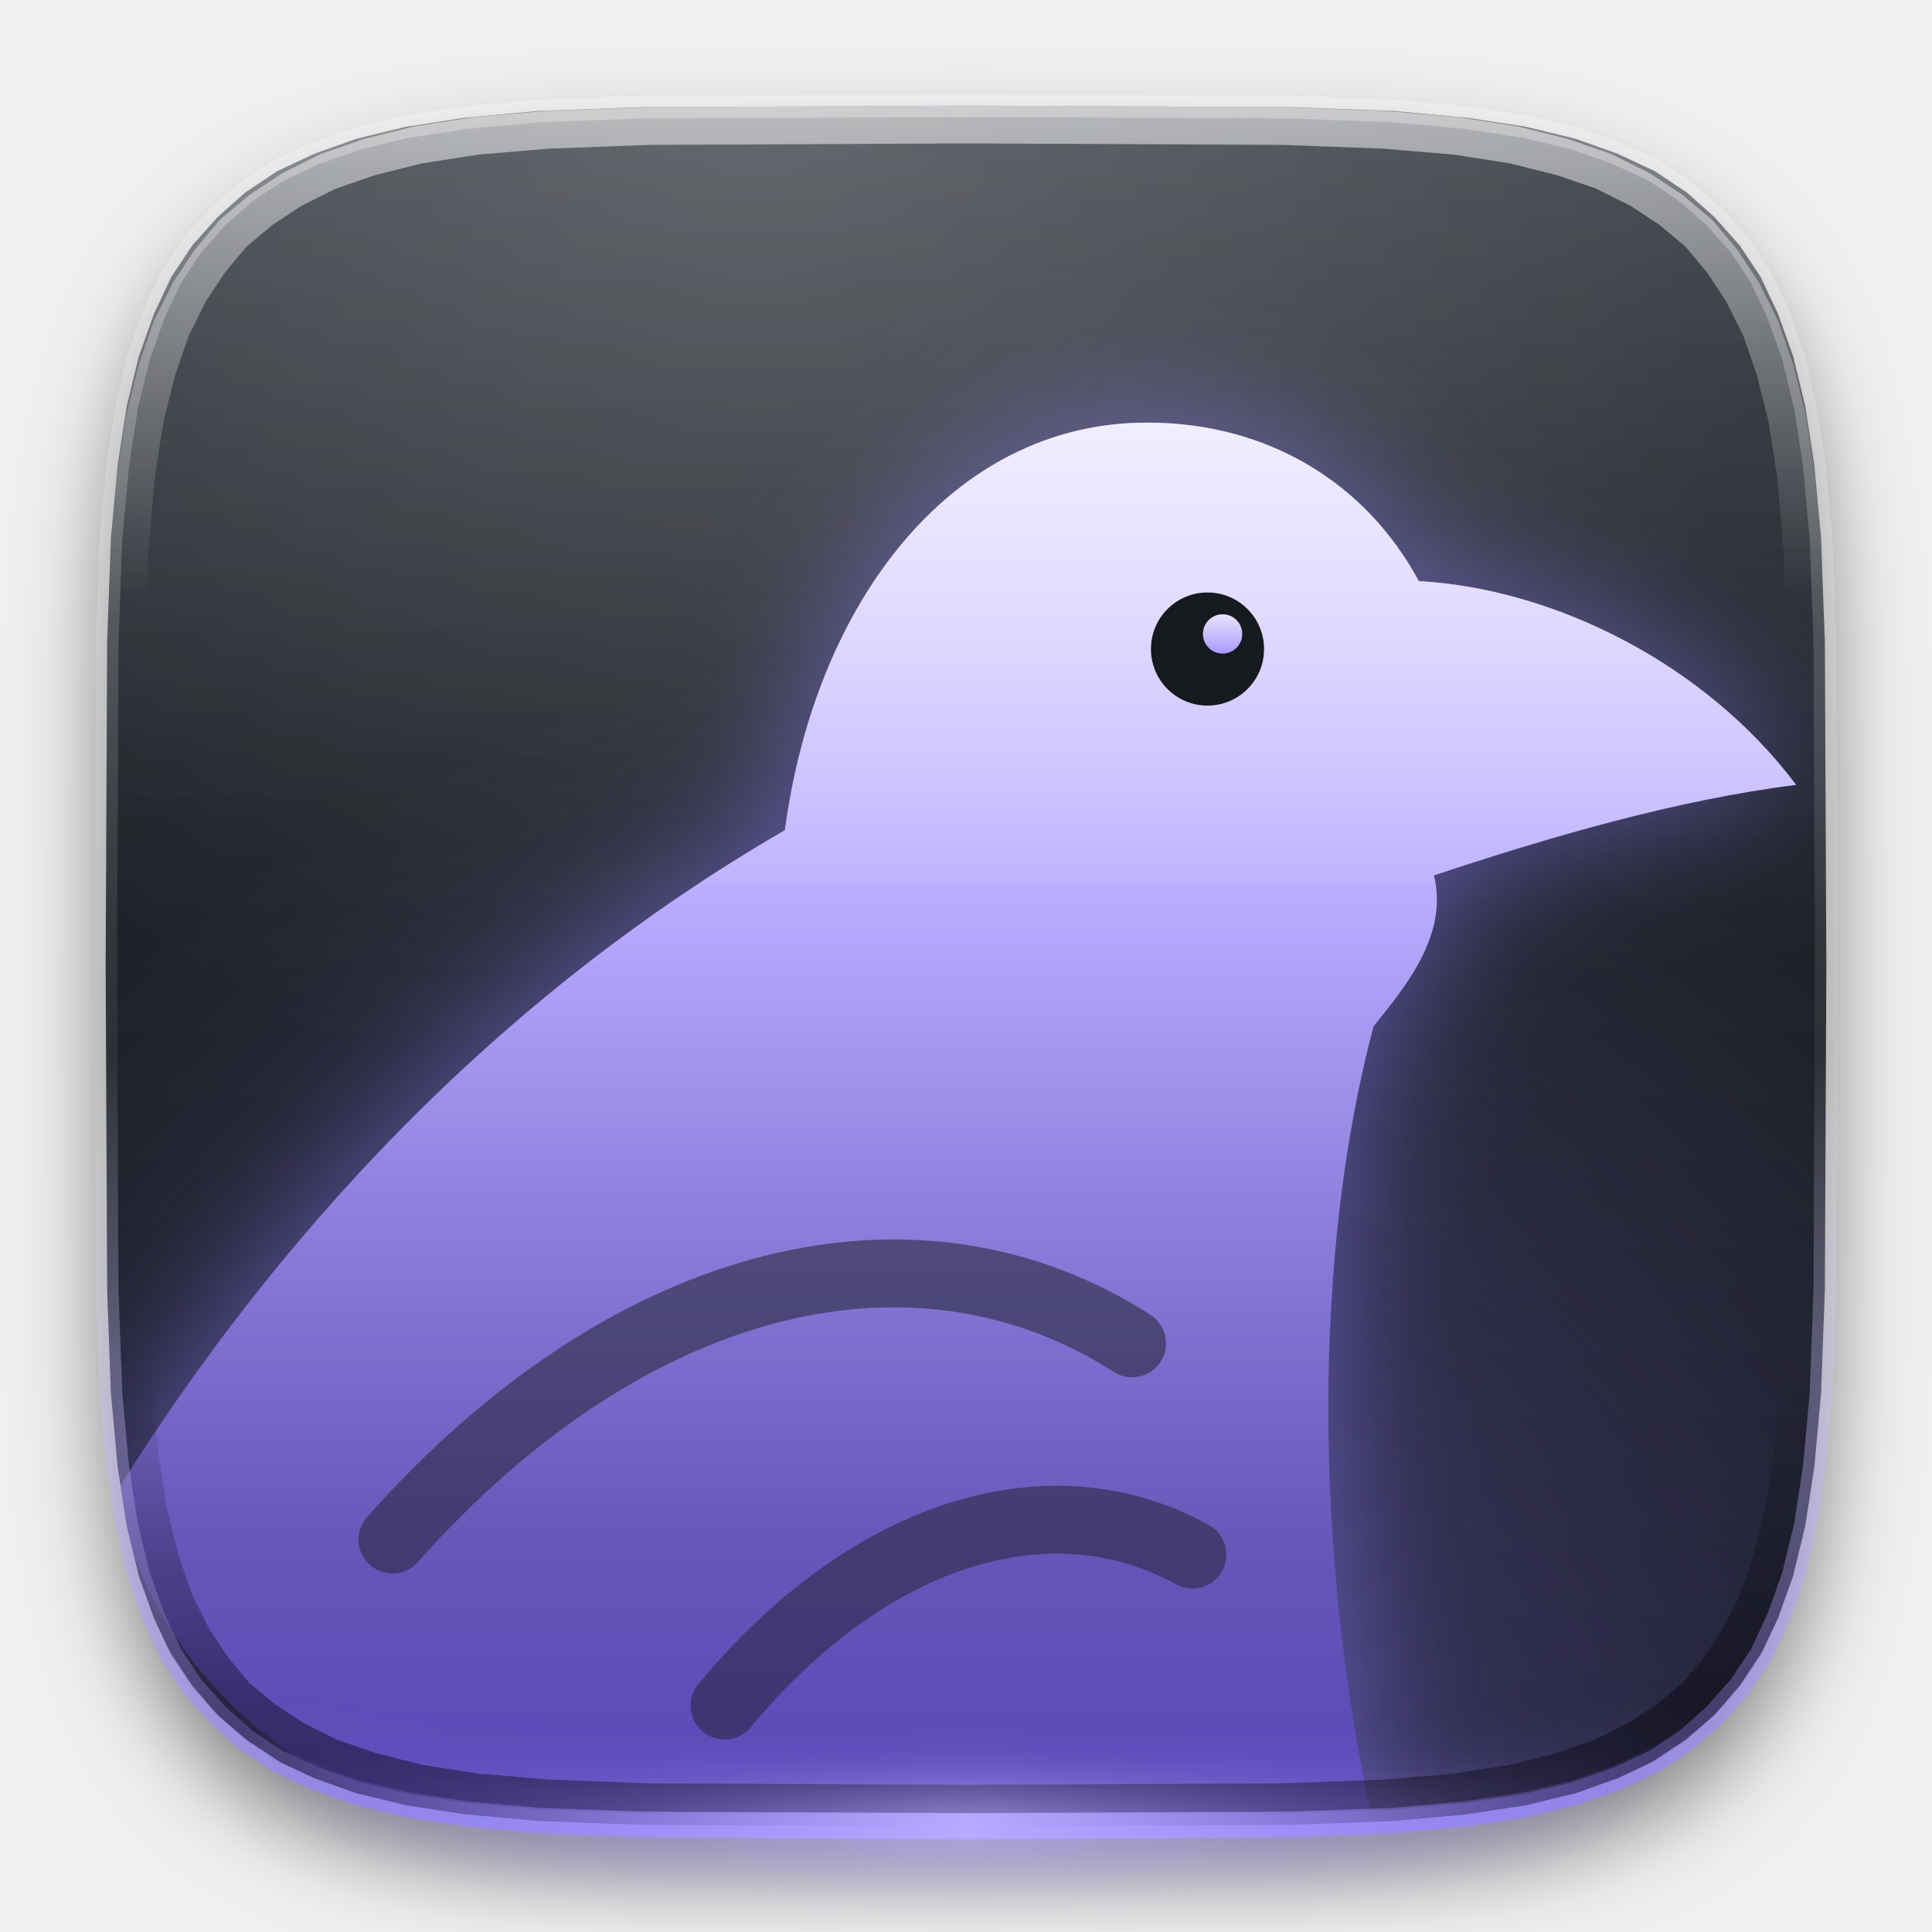
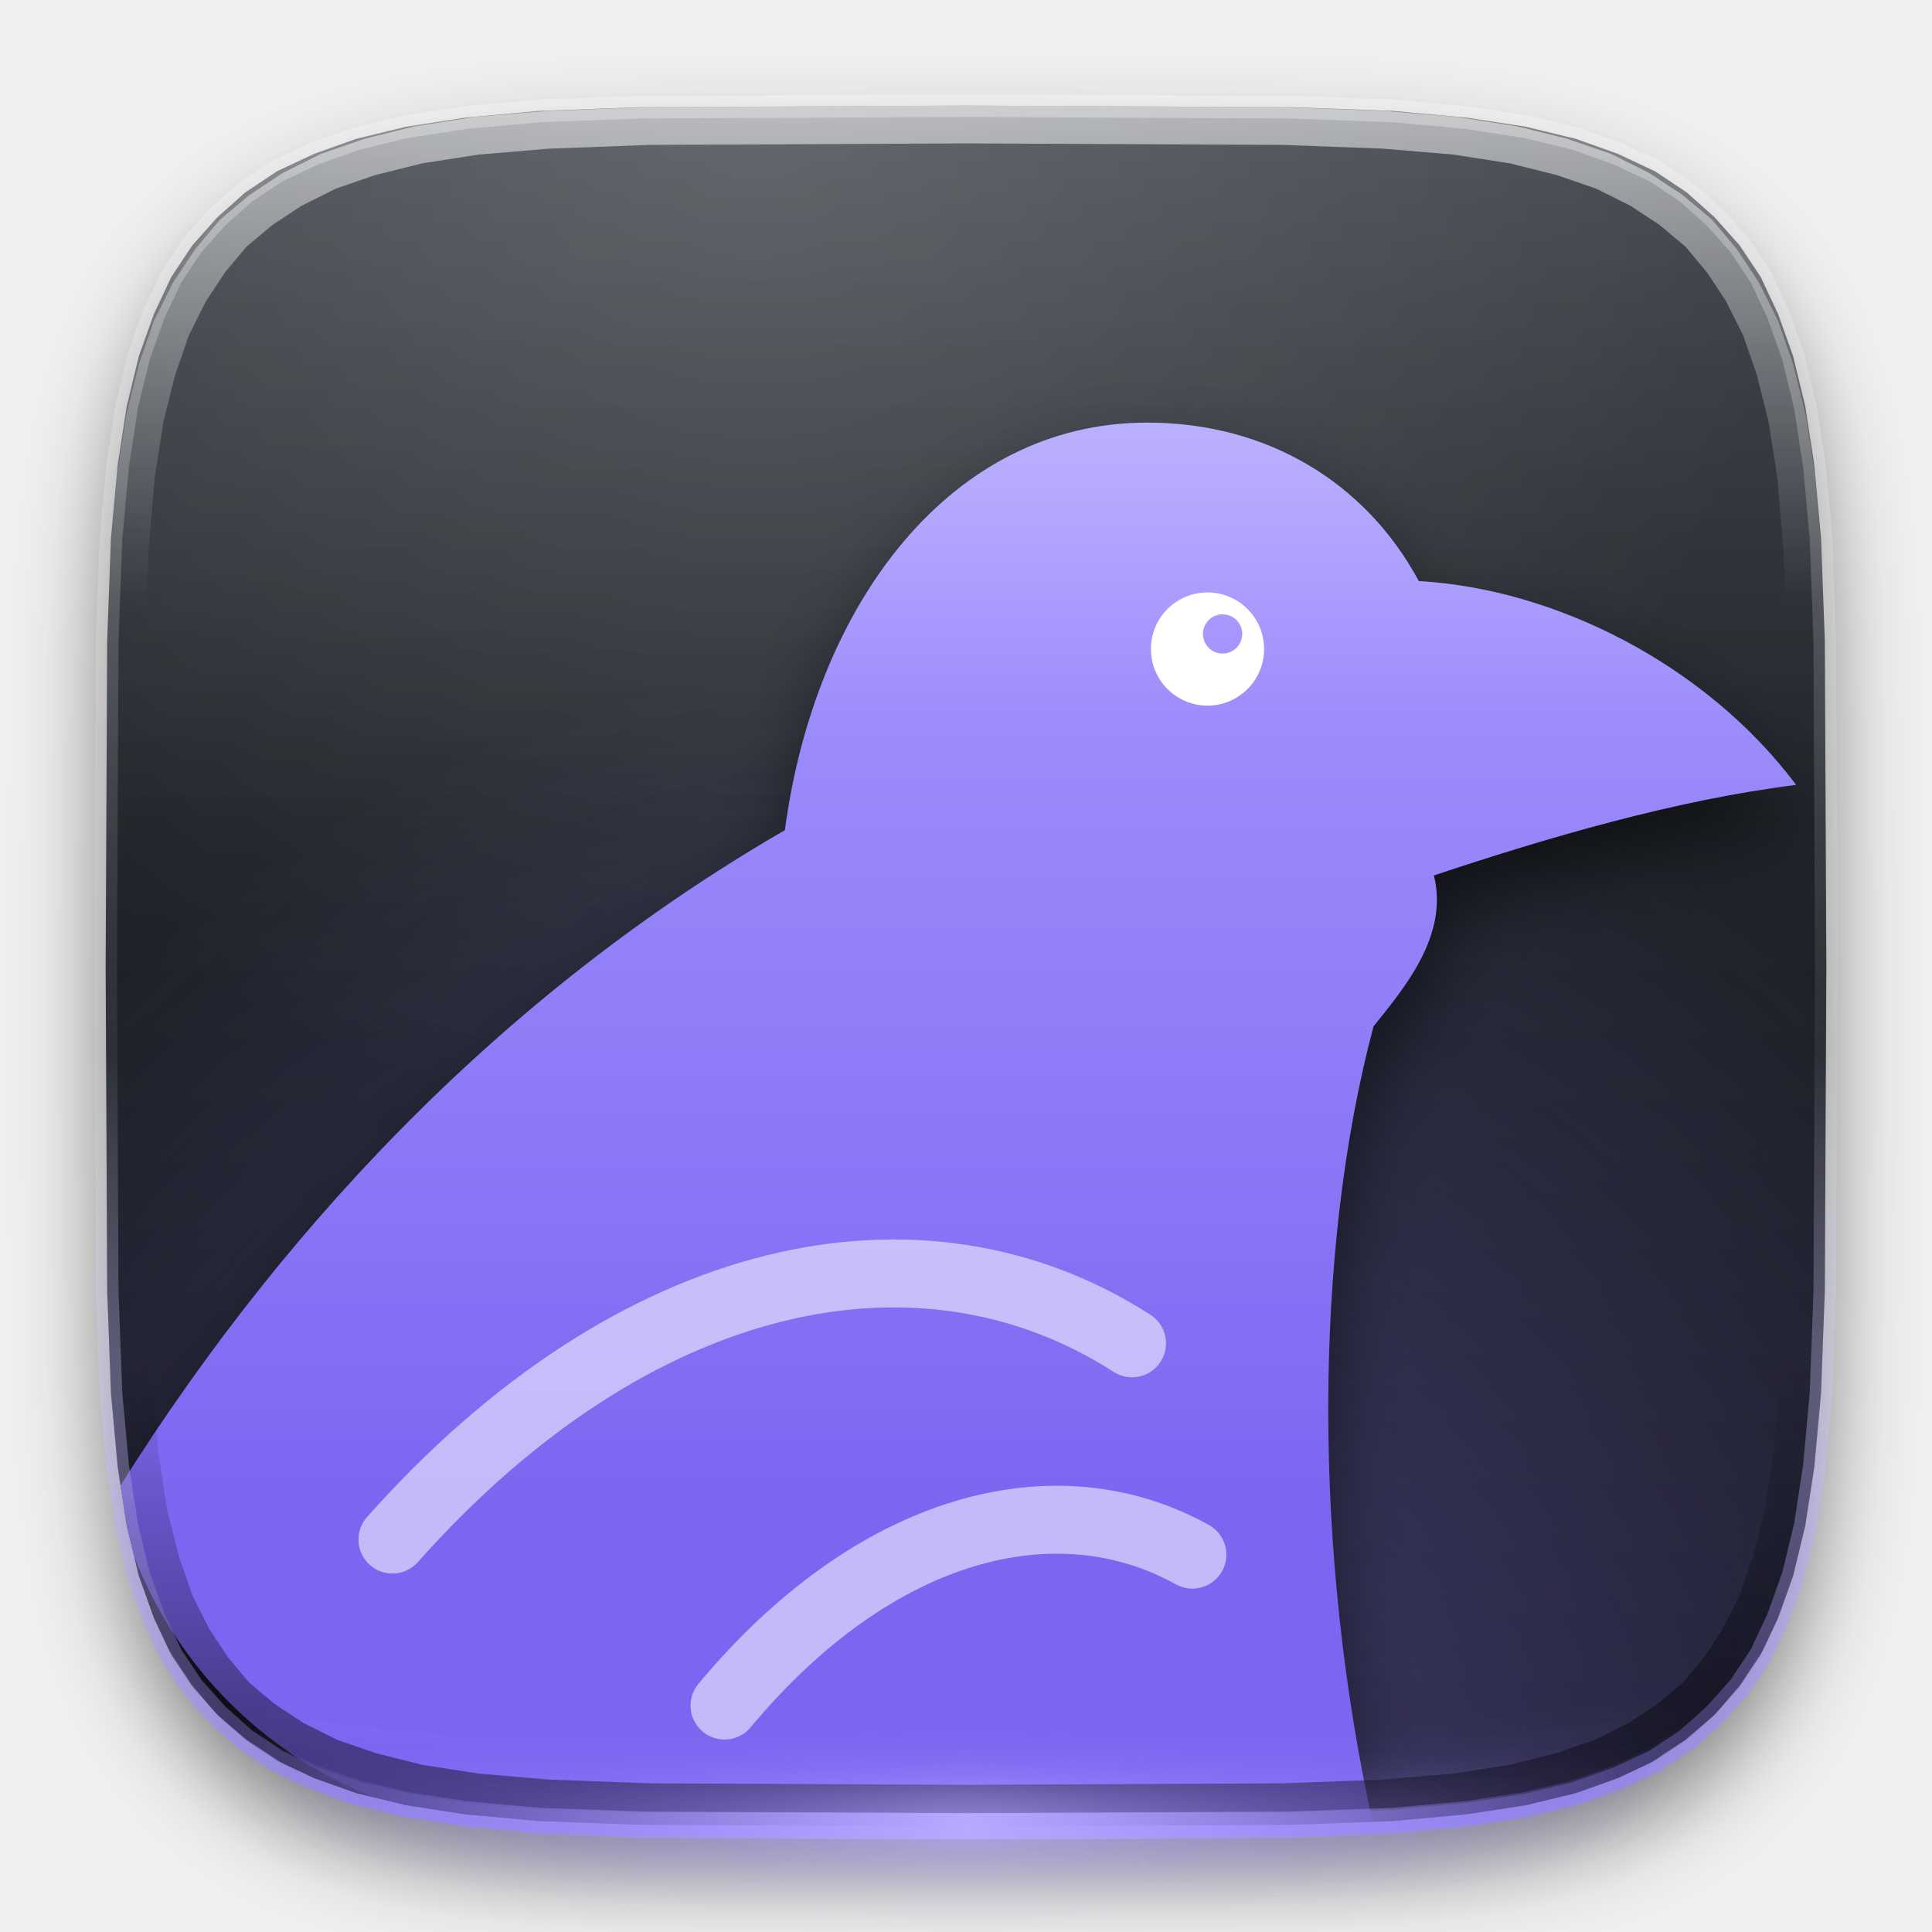
<svg xmlns="http://www.w3.org/2000/svg" viewBox="0 0 256 256" width="256" height="256">
  <defs>
    <linearGradient id="tile" x1="0" y1="0" x2="0" y2="1">
      <stop offset="0" stop-color="#2B3038" />
      <stop offset="1" stop-color="#121519" />
    </linearGradient>
    <radialGradient id="glow" cx=".5" cy="1.04" r=".72">
      <stop offset="0" stop-color="#8E7BFF" stop-opacity=".42" />
      <stop offset="1" stop-color="#8E7BFF" stop-opacity="0" />
    </radialGradient>
    <linearGradient id="sheen" x1="0" y1="0" x2="0" y2="1">
      <stop offset="0" stop-color="#fff" stop-opacity=".14" />
      <stop offset=".42" stop-color="#fff" stop-opacity="0" />
    </linearGradient>
    <radialGradient id="spec" cx=".38" cy="0" r=".6">
      <stop offset="0" stop-color="#fff" stop-opacity=".16" />
      <stop offset="1" stop-color="#fff" stop-opacity="0" />
    </radialGradient>
    <linearGradient id="rim" x1="0" y1="0" x2="0" y2="1">
      <stop offset="0" stop-color="#fff" stop-opacity=".30" />
      <stop offset=".55" stop-color="#fff" stop-opacity=".06" />
      <stop offset="1" stop-color="#8E7BFF" stop-opacity=".75" />
    </linearGradient>
    <linearGradient id="hi" gradientUnits="userSpaceOnUse" x1="0" y1="14" x2="0" y2="80">
      <stop offset="0" stop-color="#fff" stop-opacity=".55" />
      <stop offset="1" stop-color="#fff" stop-opacity="0" />
    </linearGradient>
    <linearGradient id="lo" gradientUnits="userSpaceOnUse" x1="0" y1="180" x2="0" y2="242">
      <stop offset="0" stop-color="#000" stop-opacity="0" />
      <stop offset="1" stop-color="#000" stop-opacity=".55" />
    </linearGradient>
    <filter id="drop" x="-20%" y="-20%" width="140%" height="150%">
      <feGaussianBlur stdDeviation="6" />
      <feOffset dy="6" />
    </filter>
    <clipPath id="inside">
      <path d="M242.0 128.0 L241.8 171.0 L241.3 184.6 L240.4 194.4 L239.2 202.2 L237.6 208.8 L235.6 214.4 L233.3 219.3 L230.5 223.5 L227.2 227.2 L223.5 230.5 L219.3 233.3 L214.4 235.6 L208.8 237.6 L202.2 239.2 L194.4 240.4 L184.6 241.3 L171.0 241.8 L128.0 242.0 L85.0 241.8 L71.4 241.3 L61.6 240.4 L53.8 239.2 L47.2 237.6 L41.6 235.6 L36.7 233.3 L32.5 230.5 L28.8 227.2 L25.5 223.5 L22.7 219.3 L20.4 214.4 L18.4 208.8 L16.8 202.2 L15.6 194.4 L14.7 184.6 L14.2 171.0 L14.0 128.0 L14.2 85.0 L14.7 71.4 L15.6 61.6 L16.8 53.8 L18.4 47.2 L20.4 41.6 L22.7 36.7 L25.5 32.5 L28.8 28.8 L32.5 25.5 L36.7 22.7 L41.6 20.4 L47.2 18.4 L53.8 16.8 L61.6 15.6 L71.4 14.7 L85.0 14.2 L128.0 14.0 L171.0 14.2 L184.6 14.7 L194.4 15.6 L202.2 16.8 L208.8 18.4 L214.4 20.4 L219.3 22.7 L223.5 25.5 L227.2 28.8 L230.5 32.5 L233.3 36.7 L235.6 41.6 L237.6 47.2 L239.2 53.8 L240.4 61.6 L241.3 71.4 L241.8 85.0Z" />
    </clipPath>
    <linearGradient id="ink" x1="0" y1="0" x2="0" y2="1">
      <stop offset="0" stop-color="#D9D2FF" />
      <stop offset="1" stop-color="#7B61FF" />
    </linearGradient>
    <filter id="halo" x="-30%" y="-30%" width="160%" height="160%">
      <feGaussianBlur stdDeviation="9" />
    </filter>
    <filter id="soft" x="-40%" y="-40%" width="180%" height="180%">
      <feGaussianBlur stdDeviation="4" />
    </filter>
    <mask id="shape" maskUnits="userSpaceOnUse" x="0" y="0" width="256" height="256">
      <path fill="#fff" d="M14 200 C36 164 66 132 104 110 C108 80 126 56 152 56 C168 56 181 64 188 77 C206 78 226 88 238 104 C222 106 205 111 190 116 C192 124 186 131 182 136 C174 166 174 206 182 242 H70 A56 56 0 0 1 14 186 Z" />
      <path fill="none" stroke="#000" stroke-width="9" stroke-linecap="round" opacity=".55" d="M52 204 C84 168 122 160 150 178" />
      <path fill="none" stroke="#000" stroke-width="9" stroke-linecap="round" opacity=".55" d="M96 226 C116 202 140 196 158 206" />
      <circle fill="#000" cx="160" cy="86" r="7.5" />
      <circle fill="#fff" cx="162" cy="84" r="2.6" />
    </mask>
    <linearGradient id="gloss" gradientUnits="userSpaceOnUse" x1="0" y1="56" x2="0" y2="200">
      <stop offset="0" stop-color="#fff" stop-opacity=".62" />
      <stop offset=".42" stop-color="#fff" stop-opacity=".08" />
      <stop offset=".43" stop-color="#fff" stop-opacity="0" />
      <stop offset="1" stop-color="#fff" stop-opacity="0" />
    </linearGradient>
    <linearGradient id="foot" gradientUnits="userSpaceOnUse" x1="0" y1="120" x2="0" y2="206">
      <stop offset="0" stop-color="#000" stop-opacity="0" />
      <stop offset="1" stop-color="#000" stop-opacity=".28" />
    </linearGradient>
    <linearGradient id="ring" gradientUnits="userSpaceOnUse" x1="14" y1="0" x2="242" y2="0">
      <stop offset=".08" stop-color="#8E7BFF" stop-opacity="0" />
      <stop offset=".5" stop-color="#B6A9FF" />
      <stop offset=".92" stop-color="#8E7BFF" stop-opacity="0" />
    </linearGradient>
    <clipPath id="low">
      <rect x="0" y="196" width="256" height="60" />
    </clipPath>
  </defs>
  <path d="M242.0 128.0 L241.8 171.0 L241.3 184.6 L240.4 194.4 L239.2 202.2 L237.6 208.8 L235.6 214.4 L233.3 219.3 L230.5 223.5 L227.2 227.2 L223.5 230.5 L219.3 233.3 L214.4 235.6 L208.8 237.6 L202.2 239.2 L194.4 240.4 L184.6 241.3 L171.0 241.8 L128.0 242.0 L85.0 241.8 L71.4 241.3 L61.6 240.4 L53.8 239.2 L47.2 237.6 L41.6 235.6 L36.7 233.3 L32.5 230.5 L28.8 227.2 L25.5 223.5 L22.7 219.3 L20.4 214.4 L18.4 208.8 L16.8 202.2 L15.6 194.4 L14.7 184.6 L14.2 171.0 L14.0 128.0 L14.2 85.0 L14.7 71.4 L15.6 61.6 L16.8 53.8 L18.4 47.2 L20.4 41.6 L22.7 36.7 L25.5 32.5 L28.8 28.8 L32.5 25.5 L36.7 22.7 L41.6 20.4 L47.2 18.4 L53.8 16.8 L61.6 15.6 L71.4 14.7 L85.0 14.2 L128.0 14.0 L171.0 14.2 L184.6 14.7 L194.4 15.6 L202.2 16.8 L208.8 18.4 L214.4 20.4 L219.3 22.7 L223.5 25.5 L227.2 28.8 L230.5 32.5 L233.3 36.7 L235.6 41.6 L237.6 47.2 L239.2 53.8 L240.4 61.6 L241.3 71.4 L241.8 85.0Z" fill="#000" opacity=".5" filter="url(#drop)" />
  <path d="M242.0 128.0 L241.8 171.0 L241.3 184.6 L240.4 194.4 L239.2 202.2 L237.6 208.8 L235.6 214.4 L233.3 219.3 L230.5 223.5 L227.2 227.2 L223.5 230.5 L219.3 233.3 L214.4 235.6 L208.8 237.6 L202.2 239.2 L194.4 240.4 L184.6 241.3 L171.0 241.8 L128.0 242.0 L85.0 241.8 L71.4 241.3 L61.6 240.4 L53.8 239.2 L47.2 237.6 L41.6 235.6 L36.7 233.3 L32.5 230.5 L28.8 227.2 L25.5 223.5 L22.7 219.3 L20.4 214.4 L18.4 208.8 L16.8 202.2 L15.6 194.4 L14.7 184.6 L14.2 171.0 L14.0 128.0 L14.2 85.0 L14.7 71.4 L15.6 61.6 L16.8 53.8 L18.4 47.2 L20.4 41.6 L22.7 36.7 L25.5 32.5 L28.8 28.8 L32.5 25.5 L36.7 22.7 L41.6 20.4 L47.2 18.4 L53.8 16.8 L61.6 15.6 L71.4 14.7 L85.0 14.2 L128.0 14.0 L171.0 14.2 L184.6 14.7 L194.4 15.6 L202.2 16.8 L208.8 18.4 L214.4 20.4 L219.3 22.7 L223.5 25.5 L227.2 28.8 L230.5 32.5 L233.3 36.7 L235.6 41.6 L237.6 47.2 L239.2 53.8 L240.4 61.6 L241.3 71.4 L241.8 85.0Z" fill="url(#tile)" />
  <path d="M242.0 128.0 L241.8 171.0 L241.3 184.6 L240.4 194.4 L239.2 202.2 L237.6 208.8 L235.6 214.4 L233.3 219.3 L230.5 223.5 L227.2 227.2 L223.5 230.5 L219.3 233.3 L214.4 235.6 L208.8 237.6 L202.2 239.2 L194.4 240.4 L184.6 241.3 L171.0 241.8 L128.0 242.0 L85.0 241.8 L71.4 241.3 L61.6 240.4 L53.8 239.2 L47.2 237.6 L41.6 235.6 L36.7 233.3 L32.5 230.5 L28.8 227.2 L25.5 223.5 L22.7 219.3 L20.4 214.4 L18.4 208.8 L16.8 202.2 L15.6 194.4 L14.7 184.6 L14.2 171.0 L14.0 128.0 L14.2 85.0 L14.7 71.4 L15.6 61.6 L16.8 53.8 L18.4 47.2 L20.4 41.6 L22.7 36.7 L25.5 32.5 L28.8 28.8 L32.5 25.5 L36.7 22.7 L41.6 20.4 L47.2 18.4 L53.8 16.8 L61.6 15.6 L71.4 14.7 L85.0 14.2 L128.0 14.0 L171.0 14.2 L184.6 14.7 L194.4 15.6 L202.2 16.8 L208.8 18.4 L214.4 20.4 L219.3 22.7 L223.5 25.5 L227.2 28.8 L230.5 32.5 L233.3 36.7 L235.6 41.6 L237.6 47.2 L239.2 53.8 L240.4 61.6 L241.3 71.4 L241.8 85.0Z" fill="url(#spec)" />
  <path d="M242.0 128.0 L241.8 171.0 L241.3 184.6 L240.4 194.4 L239.2 202.2 L237.6 208.8 L235.6 214.4 L233.3 219.3 L230.5 223.5 L227.2 227.2 L223.5 230.5 L219.3 233.3 L214.4 235.6 L208.8 237.6 L202.2 239.2 L194.4 240.4 L184.6 241.3 L171.0 241.8 L128.0 242.0 L85.0 241.8 L71.4 241.3 L61.6 240.4 L53.8 239.2 L47.2 237.6 L41.6 235.6 L36.7 233.3 L32.5 230.5 L28.8 227.2 L25.5 223.5 L22.7 219.3 L20.4 214.4 L18.4 208.8 L16.8 202.2 L15.6 194.4 L14.7 184.6 L14.2 171.0 L14.0 128.0 L14.2 85.0 L14.7 71.4 L15.6 61.6 L16.8 53.8 L18.4 47.2 L20.4 41.6 L22.7 36.7 L25.5 32.5 L28.8 28.8 L32.5 25.5 L36.7 22.7 L41.6 20.4 L47.2 18.4 L53.8 16.8 L61.6 15.6 L71.4 14.7 L85.0 14.2 L128.0 14.0 L171.0 14.2 L184.6 14.7 L194.4 15.6 L202.2 16.8 L208.8 18.4 L214.4 20.4 L219.3 22.7 L223.5 25.5 L227.2 28.8 L230.5 32.5 L233.3 36.7 L235.6 41.6 L237.6 47.2 L239.2 53.8 L240.4 61.6 L241.3 71.4 L241.8 85.0Z" fill="url(#glow)" />
  <path d="M242.0 128.0 L241.8 171.0 L241.3 184.6 L240.4 194.4 L239.2 202.2 L237.6 208.8 L235.6 214.4 L233.3 219.3 L230.5 223.5 L227.2 227.2 L223.5 230.5 L219.3 233.3 L214.4 235.6 L208.8 237.6 L202.2 239.2 L194.4 240.4 L184.6 241.3 L171.0 241.8 L128.0 242.0 L85.0 241.8 L71.4 241.3 L61.6 240.4 L53.8 239.2 L47.2 237.6 L41.6 235.6 L36.7 233.3 L32.5 230.5 L28.8 227.2 L25.5 223.5 L22.7 219.3 L20.4 214.4 L18.4 208.8 L16.8 202.2 L15.6 194.4 L14.7 184.6 L14.2 171.0 L14.0 128.0 L14.2 85.0 L14.7 71.4 L15.6 61.6 L16.8 53.8 L18.4 47.2 L20.4 41.6 L22.7 36.7 L25.5 32.5 L28.8 28.8 L32.5 25.5 L36.7 22.7 L41.6 20.4 L47.2 18.4 L53.8 16.8 L61.6 15.6 L71.4 14.7 L85.0 14.2 L128.0 14.0 L171.0 14.2 L184.6 14.7 L194.4 15.6 L202.2 16.8 L208.8 18.4 L214.4 20.4 L219.3 22.7 L223.5 25.5 L227.2 28.8 L230.5 32.5 L233.3 36.7 L235.6 41.6 L237.6 47.2 L239.2 53.8 L240.4 61.6 L241.3 71.4 L241.8 85.0Z" fill="url(#sheen)" />
  <g clip-path="url(#inside)">
-     <g filter="url(#halo)" opacity=".55">
-       <path fill="#8E7BFF" d="M14 200 C36 164 66 132 104 110 C108 80 126 56 152 56 C168 56 181 64 188 77 C206 78 226 88 238 104 C222 106 205 111 190 116 C192 124 186 131 182 136 C174 166 174 206 182 242 H70 A56 56 0 0 1 14 186 Z" />
-       <path fill="none" stroke="#8E7BFF" stroke-width="9" stroke-linecap="round" opacity=".55" d="M52 204 C84 168 122 160 150 178" />
-       <path fill="none" stroke="#8E7BFF" stroke-width="9" stroke-linecap="round" opacity=".55" d="M96 226 C116 202 140 196 158 206" />
-       <circle fill="#8E7BFF" cx="160" cy="86" r="7.5" />
-       <circle fill="#8E7BFF" cx="162" cy="84" r="2.6" />
+     <defs>
+       <linearGradient id="solid" gradientUnits="userSpaceOnUse" x1="0" y1="60" x2="0" y2="200">
+         <stop offset="0" stop-color="#A798FF" />
+         <stop offset="1" stop-color="#7C66F1" />
+       </linearGradient>
+       <linearGradient id="paper" gradientUnits="userSpaceOnUse" x1="0" y1="60" x2="0" y2="200">
+         <stop offset="0" stop-color="#FFFFFF" />
+         <stop offset="1" stop-color="#DADDE3" />
+       </linearGradient>
+       <filter id="under" x="-30%" y="-30%" width="160%" height="170%">
+         <feGaussianBlur stdDeviation="5" />
+         <feOffset dy="5" />
+       </filter>
+       <linearGradient id="edge" gradientUnits="userSpaceOnUse" x1="0" y1="56" x2="0" y2="96">
+         <stop offset="0" stop-color="#fff" stop-opacity=".45" />
+         <stop offset="1" stop-color="#fff" stop-opacity="0" />
+       </linearGradient>
+     </defs>
+     <g opacity=".55" filter="url(#under)">
+       <path fill="#000" d="M14 200 C36 164 66 132 104 110 C108 80 126 56 152 56 C168 56 181 64 188 77 C206 78 226 88 238 104 C222 106 205 111 190 116 C192 124 186 131 182 136 C174 166 174 206 182 242 H70 A56 56 0 0 1 14 186 Z" />
+       <path fill="none" stroke="#000" stroke-width="9" stroke-linecap="round" opacity=".55" d="M52 204 C84 168 122 160 150 178" />
+       <path fill="none" stroke="#000" stroke-width="9" stroke-linecap="round" opacity=".55" d="M96 226 C116 202 140 196 158 206" />
+       <circle fill="#000" cx="160" cy="86" r="7.5" />
+       <circle fill="#000" cx="162" cy="84" r="2.6" />
    </g>
-     <path fill="url(#ink)" d="M14 200 C36 164 66 132 104 110 C108 80 126 56 152 56 C168 56 181 64 188 77 C206 78 226 88 238 104 C222 106 205 111 190 116 C192 124 186 131 182 136 C174 166 174 206 182 242 H70 A56 56 0 0 1 14 186 Z" />
-     <path fill="none" stroke="#16191E" stroke-width="9" stroke-linecap="round" opacity=".55" d="M52 204 C84 168 122 160 150 178" />
-     <path fill="none" stroke="#16191E" stroke-width="9" stroke-linecap="round" opacity=".55" d="M96 226 C116 202 140 196 158 206" />
-     <circle fill="#16191E" cx="160" cy="86" r="7.5" />
-     <circle fill="url(#ink)" cx="162" cy="84" r="2.6" />
-     <rect width="256" height="256" fill="url(#gloss)" mask="url(#shape)" />
-     <rect width="256" height="256" fill="url(#foot)" mask="url(#shape)" />
+     <path fill="url(#solid)" d="M14 200 C36 164 66 132 104 110 C108 80 126 56 152 56 C168 56 181 64 188 77 C206 78 226 88 238 104 C222 106 205 111 190 116 C192 124 186 131 182 136 C174 166 174 206 182 242 H70 A56 56 0 0 1 14 186 Z" />
+     <path fill="none" stroke="#FFFFFF" stroke-width="9" stroke-linecap="round" opacity=".55" d="M52 204 C84 168 122 160 150 178" />
+     <path fill="none" stroke="#FFFFFF" stroke-width="9" stroke-linecap="round" opacity=".55" d="M96 226 C116 202 140 196 158 206" />
+     <circle fill="#FFFFFF" cx="160" cy="86" r="7.5" />
+     <circle fill="url(#solid)" cx="162" cy="84" r="2.6" />
+     <rect width="256" height="256" fill="url(#edge)" mask="url(#shape)" opacity=".5" />
  </g>
  <path d="M242.0 128.0 L241.8 171.0 L241.3 184.6 L240.4 194.4 L239.2 202.2 L237.6 208.8 L235.6 214.4 L233.3 219.3 L230.5 223.5 L227.2 227.2 L223.5 230.5 L219.3 233.3 L214.4 235.6 L208.8 237.6 L202.2 239.2 L194.4 240.4 L184.6 241.3 L171.0 241.8 L128.0 242.0 L85.0 241.8 L71.4 241.3 L61.6 240.4 L53.8 239.2 L47.2 237.6 L41.6 235.6 L36.7 233.3 L32.5 230.5 L28.8 227.2 L25.5 223.5 L22.7 219.3 L20.4 214.4 L18.4 208.8 L16.8 202.2 L15.6 194.4 L14.7 184.6 L14.2 171.0 L14.0 128.0 L14.2 85.0 L14.7 71.4 L15.6 61.6 L16.8 53.8 L18.4 47.2 L20.4 41.6 L22.7 36.7 L25.5 32.5 L28.8 28.8 L32.5 25.5 L36.7 22.7 L41.6 20.4 L47.2 18.4 L53.8 16.8 L61.6 15.6 L71.4 14.7 L85.0 14.2 L128.0 14.0 L171.0 14.2 L184.6 14.7 L194.4 15.6 L202.2 16.8 L208.8 18.4 L214.4 20.4 L219.3 22.7 L223.5 25.5 L227.2 28.8 L230.5 32.5 L233.3 36.7 L235.6 41.6 L237.6 47.2 L239.2 53.8 L240.4 61.6 L241.3 71.4 L241.8 85.0Z" fill="none" stroke="url(#rim)" stroke-width="3" />
  <g clip-path="url(#inside)">
    <path d="M239.5 128.0 L239.3 170.0 L238.8 183.4 L238.0 192.9 L236.8 200.6 L235.2 207.0 L233.3 212.5 L230.9 217.3 L228.2 221.4 L225.1 225.1 L221.4 228.2 L217.3 230.9 L212.5 233.3 L207.0 235.2 L200.6 236.8 L192.9 238.0 L183.4 238.8 L170.0 239.3 L128.0 239.5 L86.0 239.3 L72.6 238.8 L63.1 238.0 L55.4 236.8 L49.0 235.2 L43.5 233.3 L38.7 230.9 L34.6 228.2 L30.9 225.1 L27.8 221.4 L25.1 217.3 L22.7 212.5 L20.8 207.0 L19.2 200.6 L18.0 192.9 L17.2 183.4 L16.7 170.0 L16.5 128.0 L16.7 86.0 L17.2 72.6 L18.0 63.1 L19.2 55.4 L20.8 49.0 L22.7 43.5 L25.1 38.7 L27.8 34.6 L30.9 30.9 L34.6 27.8 L38.7 25.1 L43.5 22.7 L49.0 20.8 L55.4 19.2 L63.1 18.0 L72.6 17.2 L86.0 16.7 L128.0 16.5 L170.0 16.7 L183.4 17.2 L192.9 18.0 L200.6 19.2 L207.0 20.8 L212.5 22.7 L217.3 25.1 L221.4 27.8 L225.1 30.9 L228.2 34.6 L230.9 38.7 L233.3 43.5 L235.2 49.0 L236.8 55.4 L238.0 63.1 L238.8 72.6 L239.3 86.0Z" fill="none" stroke="url(#hi)" stroke-width="5" />
    <path d="M239.5 128.0 L239.3 170.0 L238.8 183.4 L238.0 192.9 L236.8 200.6 L235.2 207.0 L233.3 212.5 L230.9 217.3 L228.2 221.4 L225.1 225.1 L221.4 228.2 L217.3 230.9 L212.5 233.3 L207.0 235.2 L200.6 236.8 L192.9 238.0 L183.4 238.8 L170.0 239.3 L128.0 239.5 L86.0 239.3 L72.6 238.8 L63.1 238.0 L55.4 236.8 L49.0 235.2 L43.5 233.3 L38.7 230.9 L34.6 228.2 L30.9 225.1 L27.8 221.4 L25.1 217.3 L22.7 212.5 L20.8 207.0 L19.2 200.6 L18.0 192.9 L17.2 183.4 L16.7 170.0 L16.5 128.0 L16.7 86.0 L17.2 72.6 L18.0 63.1 L19.2 55.4 L20.8 49.0 L22.7 43.5 L25.1 38.7 L27.8 34.6 L30.9 30.9 L34.6 27.8 L38.7 25.1 L43.5 22.7 L49.0 20.8 L55.4 19.2 L63.1 18.0 L72.6 17.2 L86.0 16.7 L128.0 16.5 L170.0 16.7 L183.4 17.2 L192.9 18.0 L200.6 19.2 L207.0 20.8 L212.5 22.7 L217.3 25.1 L221.4 27.8 L225.1 30.9 L228.2 34.6 L230.9 38.7 L233.3 43.5 L235.2 49.0 L236.8 55.4 L238.0 63.1 L238.8 72.6 L239.3 86.0Z" fill="none" stroke="url(#lo)" stroke-width="6" />
  </g>
  <g clip-path="url(#low)">
    <path d="M242.0 128.0 L241.8 171.0 L241.3 184.6 L240.4 194.4 L239.2 202.2 L237.6 208.8 L235.6 214.4 L233.3 219.3 L230.5 223.5 L227.2 227.2 L223.5 230.5 L219.3 233.3 L214.4 235.6 L208.8 237.6 L202.2 239.2 L194.4 240.4 L184.6 241.3 L171.0 241.8 L128.0 242.0 L85.0 241.8 L71.4 241.3 L61.6 240.4 L53.8 239.2 L47.2 237.6 L41.6 235.6 L36.7 233.3 L32.5 230.5 L28.8 227.2 L25.5 223.5 L22.7 219.3 L20.4 214.4 L18.4 208.8 L16.8 202.2 L15.6 194.4 L14.7 184.6 L14.2 171.0 L14.0 128.0 L14.2 85.0 L14.7 71.4 L15.6 61.6 L16.8 53.8 L18.4 47.2 L20.4 41.6 L22.7 36.7 L25.5 32.5 L28.8 28.8 L32.5 25.5 L36.7 22.7 L41.6 20.4 L47.2 18.4 L53.8 16.8 L61.6 15.6 L71.4 14.7 L85.0 14.2 L128.0 14.0 L171.0 14.2 L184.6 14.7 L194.4 15.6 L202.2 16.8 L208.8 18.4 L214.4 20.4 L219.3 22.7 L223.5 25.5 L227.2 28.8 L230.5 32.5 L233.3 36.7 L235.6 41.6 L237.6 47.2 L239.2 53.8 L240.4 61.6 L241.3 71.4 L241.8 85.0Z" fill="none" stroke="url(#ring)" stroke-width="9" filter="url(#soft)" opacity=".9" />
    <path d="M242.0 128.0 L241.8 171.0 L241.3 184.6 L240.4 194.4 L239.2 202.2 L237.6 208.8 L235.6 214.4 L233.3 219.3 L230.5 223.5 L227.2 227.2 L223.5 230.5 L219.3 233.3 L214.4 235.6 L208.8 237.6 L202.2 239.2 L194.4 240.4 L184.6 241.3 L171.0 241.8 L128.0 242.0 L85.0 241.8 L71.4 241.3 L61.6 240.4 L53.8 239.2 L47.2 237.6 L41.6 235.6 L36.7 233.3 L32.5 230.5 L28.8 227.2 L25.5 223.5 L22.7 219.3 L20.4 214.4 L18.4 208.8 L16.8 202.2 L15.6 194.4 L14.7 184.6 L14.2 171.0 L14.0 128.0 L14.2 85.0 L14.7 71.4 L15.6 61.6 L16.8 53.8 L18.4 47.2 L20.4 41.6 L22.7 36.7 L25.5 32.5 L28.8 28.8 L32.5 25.5 L36.7 22.7 L41.6 20.4 L47.2 18.4 L53.8 16.8 L61.6 15.6 L71.4 14.7 L85.0 14.2 L128.0 14.0 L171.0 14.2 L184.6 14.7 L194.4 15.6 L202.2 16.8 L208.8 18.4 L214.4 20.4 L219.3 22.7 L223.5 25.5 L227.2 28.8 L230.5 32.5 L233.3 36.7 L235.6 41.6 L237.6 47.2 L239.2 53.8 L240.4 61.6 L241.3 71.4 L241.8 85.0Z" fill="none" stroke="url(#ring)" stroke-width="3.5" />
  </g>
</svg>
